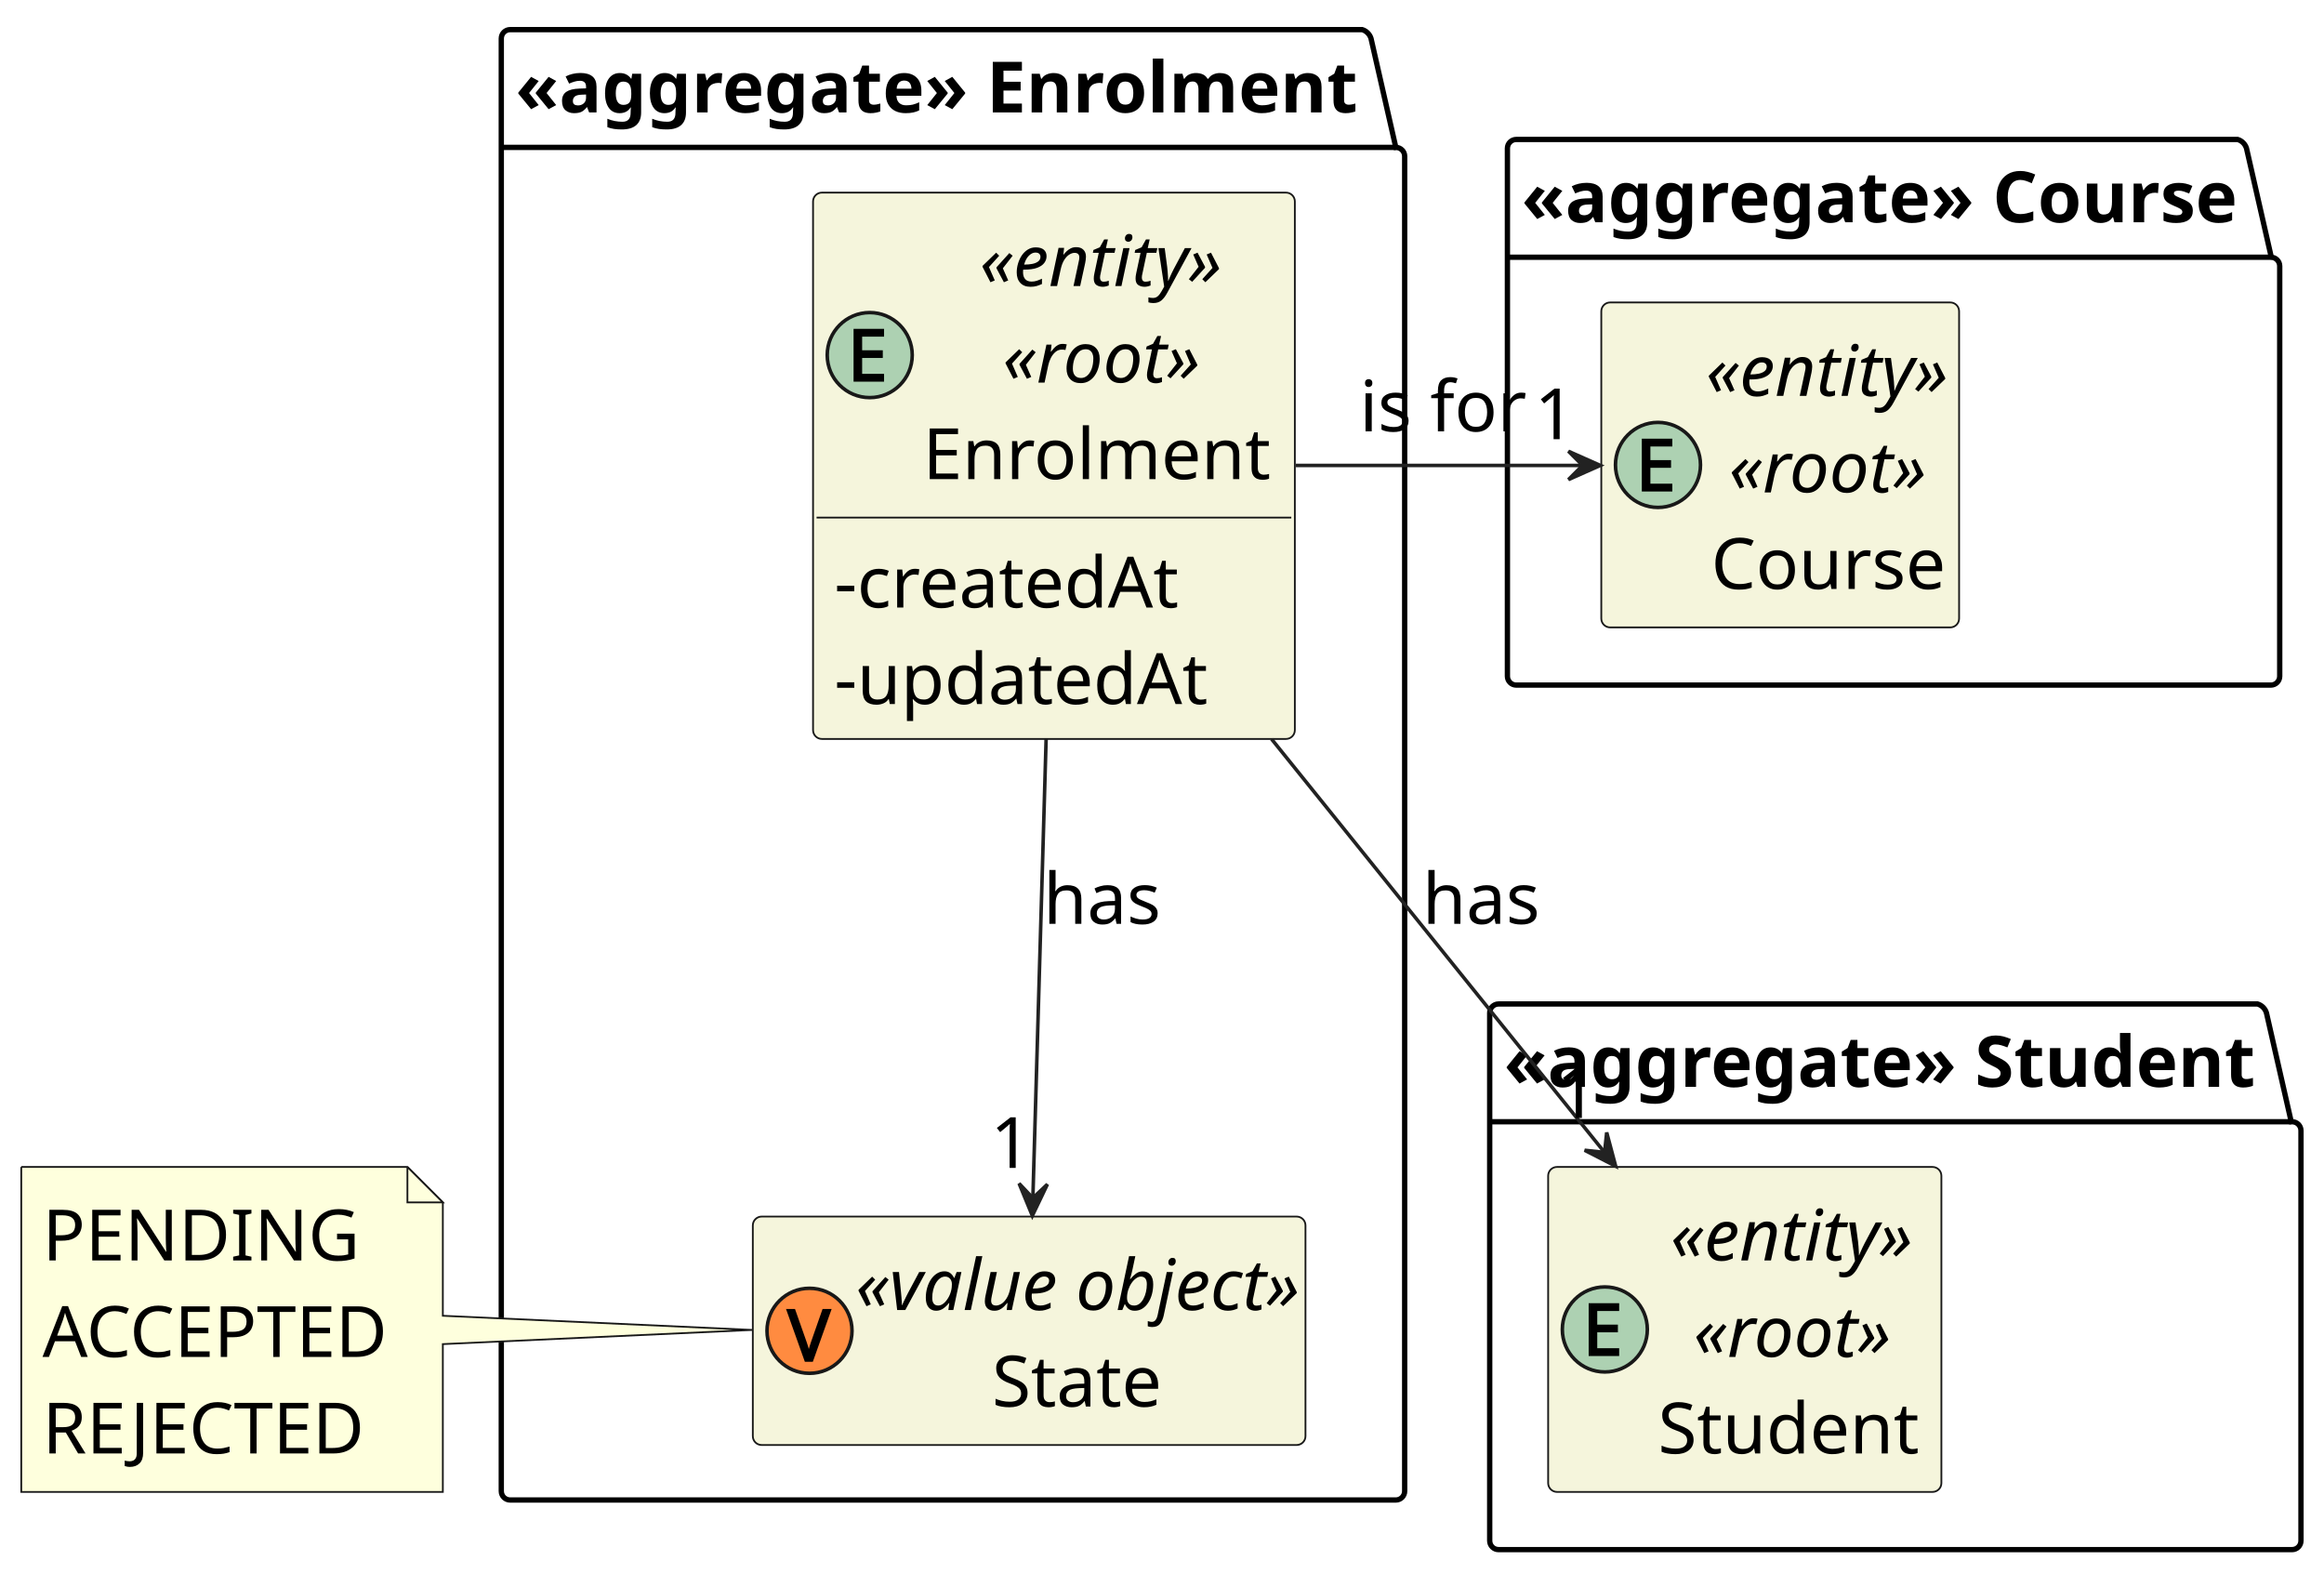
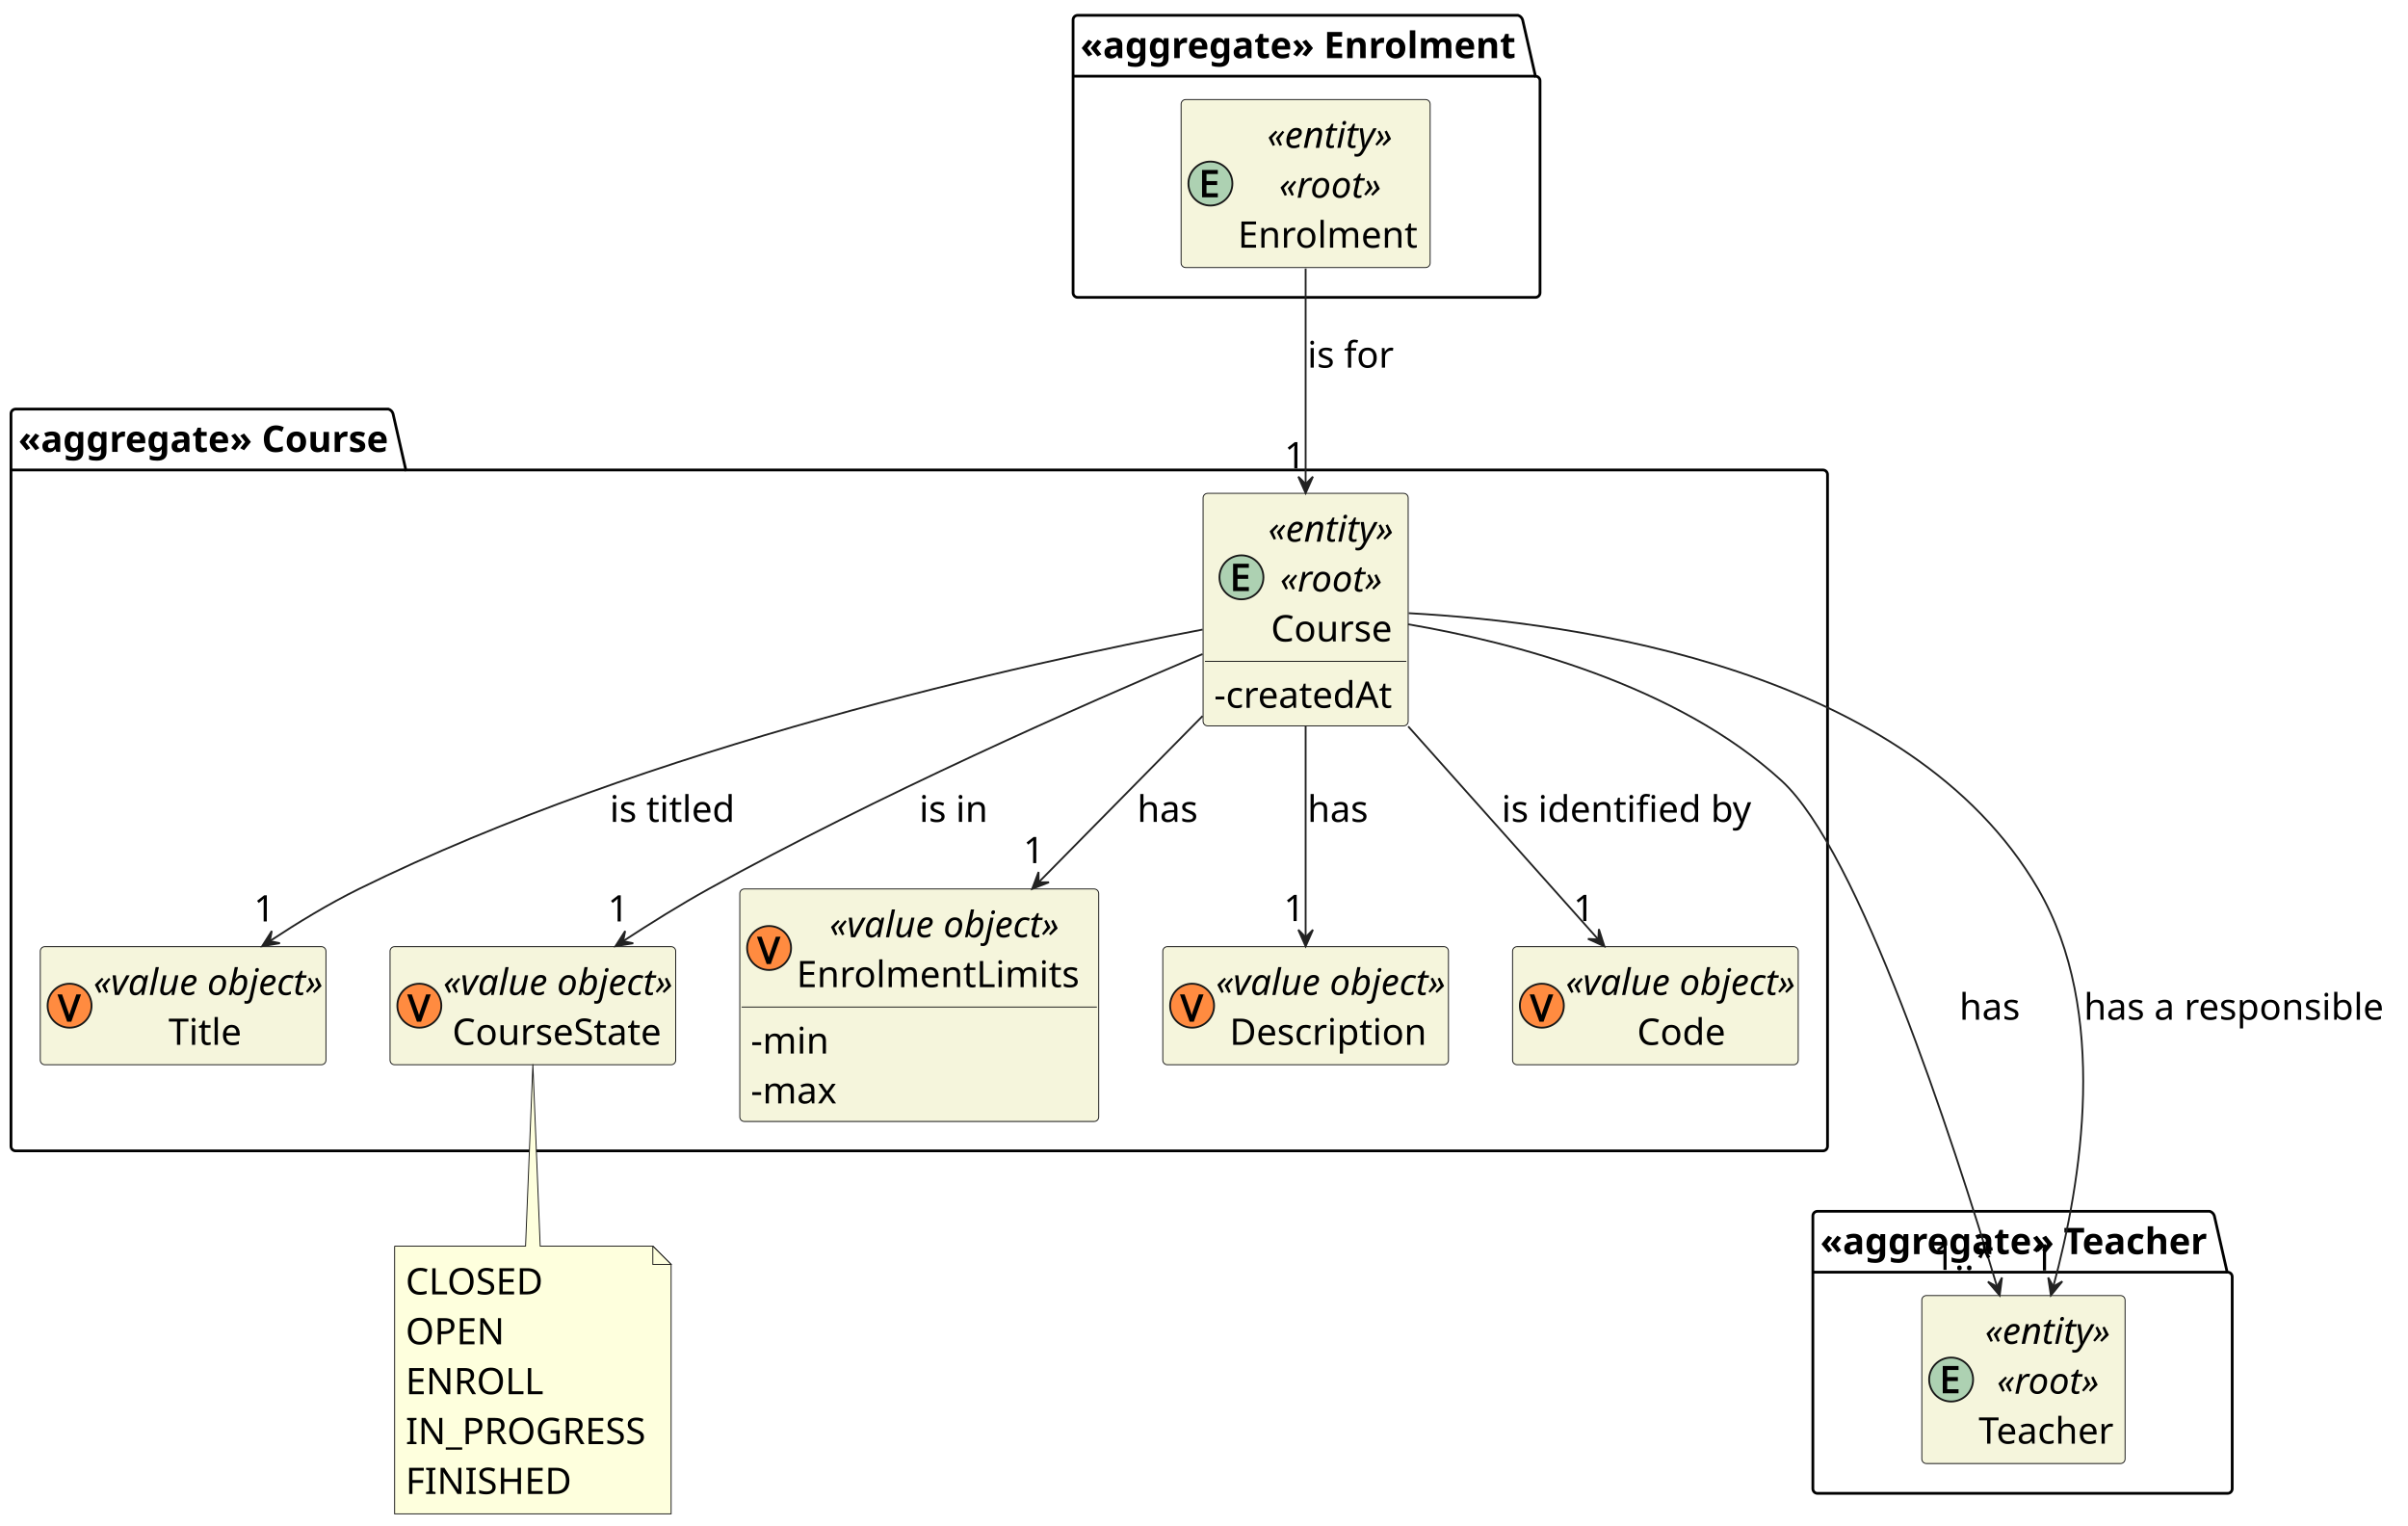
- <svg xmlns="http://www.w3.org/2000/svg" contentStyleType="text/css" height="444px" preserveAspectRatio="none" style="width:656px;height:444px;background:#FFFFFF;" version="1.1" viewBox="0 0 656 444" width="656px" zoomAndPan="magnify">
+ <svg xmlns="http://www.w3.org/2000/svg" contentStyleType="text/css" height="833px" preserveAspectRatio="none" style="width:1315px;height:833px;background:#FFFFFF;" version="1.1" viewBox="0 0 1315 833" width="1315px" zoomAndPan="magnify">
  <defs />
  <g>
+     <g id="cluster_&lt;&lt;aggregate&gt;&gt; Course">
+       <path d="M8.5,223.36 L212.125,223.36 A3.75,3.75 0 0 1 214.625,225.86 L221.625,256.6 L995.5,256.6 A2.5,2.5 0 0 1 998,259.1 L998,625.86 A2.5,2.5 0 0 1 995.5,628.36 L8.5,628.36 A2.5,2.5 0 0 1 6,625.86 L6,225.86 A2.5,2.5 0 0 1 8.5,223.36 " fill="none" style="stroke:#000000;stroke-width:1.5;" />
+       <line style="stroke:#000000;stroke-width:1.5;" x1="6" x2="221.625" y1="256.6" y2="256.6" />
+       <text fill="#000000" font-family="sans-serif" font-size="20" font-weight="bold" lengthAdjust="spacing" textLength="202.625" x="10" y="246.74">«aggregate» Course</text>
+     </g>
    <g id="cluster_&lt;&lt;aggregate&gt;&gt; Enrolment">
-       <path d="M144,8.36 L384.5,8.36 A3.75,3.75 0 0 1 387,10.86 L394,41.6 L394,41.6 A2.5,2.5 0 0 1 396.5,44.1 L396.5,420.86 A2.5,2.5 0 0 1 394,423.36 L144,423.36 A2.5,2.5 0 0 1 141.5,420.86 L141.5,10.86 A2.5,2.5 0 0 1 144,8.36 " fill="none" style="stroke:#000000;stroke-width:1.5;" />
-       <line style="stroke:#000000;stroke-width:1.5;" x1="141.5" x2="394" y1="41.6" y2="41.6" />
-       <text fill="#000000" font-family="sans-serif" font-size="20" font-weight="bold" lengthAdjust="spacing" textLength="239.5" x="145.5" y="31.74">«aggregate» Enrolment</text>
+       <path d="M588.5,8.36 L829,8.36 A3.75,3.75 0 0 1 831.5,10.86 L838.5,41.6 L838.5,41.6 A2.5,2.5 0 0 1 841,44.1 L841,159.86 A2.5,2.5 0 0 1 838.5,162.36 L588.5,162.36 A2.5,2.5 0 0 1 586,159.86 L586,10.86 A2.5,2.5 0 0 1 588.5,8.36 " fill="none" style="stroke:#000000;stroke-width:1.5;" />
+       <line style="stroke:#000000;stroke-width:1.5;" x1="586" x2="838.5" y1="41.6" y2="41.6" />
+       <text fill="#000000" font-family="sans-serif" font-size="20" font-weight="bold" lengthAdjust="spacing" textLength="239.5" x="590" y="31.74">«aggregate» Enrolment</text>
    </g>
-     <g id="cluster_&lt;&lt;aggregate&gt;&gt; Student">
-       <path d="M423,283.36 L637.25,283.36 A3.75,3.75 0 0 1 639.75,285.86 L646.75,316.6 L647,316.6 A2.5,2.5 0 0 1 649.5,319.1 L649.5,434.86 A2.5,2.5 0 0 1 647,437.36 L423,437.36 A2.5,2.5 0 0 1 420.5,434.86 L420.5,285.86 A2.5,2.5 0 0 1 423,283.36 " fill="none" style="stroke:#000000;stroke-width:1.5;" />
-       <line style="stroke:#000000;stroke-width:1.5;" x1="420.5" x2="646.75" y1="316.6" y2="316.6" />
-       <text fill="#000000" font-family="sans-serif" font-size="20" font-weight="bold" lengthAdjust="spacing" textLength="213.25" x="424.5" y="306.74">«aggregate» Student</text>
+     <g id="cluster_&lt;&lt;aggregate&gt;&gt; Teacher">
+       <path d="M992.5,661.36 L1206.75,661.36 A3.75,3.75 0 0 1 1209.25,663.86 L1216.25,694.6 L1216.5,694.6 A2.5,2.5 0 0 1 1219,697.1 L1219,812.86 A2.5,2.5 0 0 1 1216.5,815.36 L992.5,815.36 A2.5,2.5 0 0 1 990,812.86 L990,663.86 A2.5,2.5 0 0 1 992.5,661.36 " fill="none" style="stroke:#000000;stroke-width:1.5;" />
+       <line style="stroke:#000000;stroke-width:1.5;" x1="990" x2="1216.25" y1="694.6" y2="694.6" />
+       <text fill="#000000" font-family="sans-serif" font-size="20" font-weight="bold" lengthAdjust="spacing" textLength="213.25" x="994" y="684.74">«aggregate» Teacher</text>
    </g>
-     <g id="cluster_&lt;&lt;aggregate&gt;&gt; Course">
-       <path d="M428,39.36 L631.625,39.36 A3.75,3.75 0 0 1 634.125,41.86 L641.125,72.6 L641,72.6 A2.5,2.5 0 0 1 643.5,75.1 L643.5,190.86 A2.5,2.5 0 0 1 641,193.36 L428,193.36 A2.5,2.5 0 0 1 425.5,190.86 L425.5,41.86 A2.5,2.5 0 0 1 428,39.36 " fill="none" style="stroke:#000000;stroke-width:1.5;" />
-       <line style="stroke:#000000;stroke-width:1.5;" x1="425.5" x2="641.125" y1="72.6" y2="72.6" />
-       <text fill="#000000" font-family="sans-serif" font-size="20" font-weight="bold" lengthAdjust="spacing" textLength="202.625" x="429.5" y="62.74">«aggregate» Course</text>
+     <g id="elem_Course">
+       <rect codeLine="31" fill="#F5F5DC" height="126.96" id="Course" rx="2.5" ry="2.5" style="stroke:#181818;stroke-width:0.5;" width="112" x="657" y="269.36" />
+       <ellipse cx="677.95" cy="315.22" fill="#ADD1B2" rx="12" ry="12" style="stroke:#181818;stroke-width:1.0;" />
+       <path d="M681.997,322.72 L673.388,322.72 L673.388,307.814 L681.997,307.814 L681.997,310.017 L675.809,310.017 L675.809,313.861 L681.638,313.861 L681.638,316.033 L675.809,316.033 L675.809,320.517 L681.997,320.517 L681.997,322.72 Z " fill="#000000" />
+       <text fill="#000000" font-family="sans-serif" font-size="20" font-style="italic" lengthAdjust="spacing" textLength="70" x="692.55" y="295.74">«entity»</text>
+       <text fill="#000000" font-family="sans-serif" font-size="20" font-style="italic" lengthAdjust="spacing" textLength="57" x="699.05" y="322.98">«root»</text>
+       <text fill="#000000" font-family="sans-serif" font-size="20" lengthAdjust="spacing" textLength="67" x="694.05" y="350.22">Course</text>
+       <line style="stroke:#181818;stroke-width:0.5;" x1="658" x2="768" y1="361.08" y2="361.08" />
+       <text fill="#000000" font-family="sans-serif" font-size="20" lengthAdjust="spacing" textLength="100" x="663" y="386.46">-createdAt</text>
+     </g>
+     <g id="elem_Title">
+       <rect codeLine="47" fill="#F5F5DC" height="64.48" id="Title" rx="2.5" ry="2.5" style="stroke:#181818;stroke-width:0.5;" width="156" x="22" y="516.86" />
+       <ellipse cx="38" cy="549.1" fill="#FF8B40" rx="12" ry="12" style="stroke:#181818;stroke-width:1.0;" />
+       <path d="M44.25,542.944 L38.938,557.85 L36.688,557.85 L31.375,542.944 L33.906,542.944 L37.203,552.303 Q37.422,552.897 37.578,553.444 Q37.75,553.991 37.875,554.491 Q38.016,554.975 37.812,555.022 Q37.594,554.991 37.734,554.475 Q37.875,553.959 38.047,553.428 Q38.219,552.881 38.422,552.272 L41.688,542.944 L44.25,542.944 Z " fill="#000000" />
+       <text fill="#000000" font-family="sans-serif" font-size="20" font-style="italic" lengthAdjust="spacing" textLength="126" x="51" y="543.24">«value object»</text>
+       <text fill="#000000" font-family="sans-serif" font-size="20" lengthAdjust="spacing" textLength="44" x="92" y="570.48">Title</text>
+     </g>
+     <g id="elem_CourseState">
+       <rect codeLine="48" fill="#F5F5DC" height="64.48" id="CourseState" rx="2.5" ry="2.5" style="stroke:#181818;stroke-width:0.5;" width="156" x="213" y="516.86" />
+       <ellipse cx="229" cy="549.1" fill="#FF8B40" rx="12" ry="12" style="stroke:#181818;stroke-width:1.0;" />
+       <path d="M235.25,542.944 L229.938,557.85 L227.688,557.85 L222.375,542.944 L224.906,542.944 L228.203,552.303 Q228.422,552.897 228.578,553.444 Q228.75,553.991 228.875,554.491 Q229.016,554.975 228.812,555.022 Q228.594,554.991 228.734,554.475 Q228.875,553.959 229.047,553.428 Q229.219,552.881 229.422,552.272 L232.688,542.944 L235.25,542.944 Z " fill="#000000" />
+       <text fill="#000000" font-family="sans-serif" font-size="20" font-style="italic" lengthAdjust="spacing" textLength="126" x="242" y="543.24">«value object»</text>
+       <text fill="#000000" font-family="sans-serif" font-size="20" lengthAdjust="spacing" textLength="116" x="247" y="570.48">CourseState</text>
+     </g>
+     <g id="elem_EnrolmentLimits">
+       <rect codeLine="22" fill="#F5F5DC" height="126.96" id="EnrolmentLimits" rx="2.5" ry="2.5" style="stroke:#181818;stroke-width:0.5;" width="196" x="404" y="485.36" />
+       <ellipse cx="420" cy="517.6" fill="#FF8B40" rx="12" ry="12" style="stroke:#181818;stroke-width:1.0;" />
+       <path d="M426.25,511.444 L420.938,526.35 L418.688,526.35 L413.375,511.444 L415.906,511.444 L419.203,520.803 Q419.422,521.397 419.578,521.944 Q419.75,522.491 419.875,522.991 Q420.016,523.475 419.812,523.522 Q419.594,523.491 419.734,522.975 Q419.875,522.459 420.047,521.928 Q420.219,521.381 420.422,520.772 L423.688,511.444 L426.25,511.444 Z " fill="#000000" />
+       <text fill="#000000" font-family="sans-serif" font-size="20" font-style="italic" lengthAdjust="spacing" textLength="126" x="453" y="511.74">«value object»</text>
+       <text fill="#000000" font-family="sans-serif" font-size="20" lengthAdjust="spacing" textLength="162" x="435" y="538.98">EnrolmentLimits</text>
+       <line style="stroke:#181818;stroke-width:0.5;" x1="405" x2="599" y1="549.84" y2="549.84" />
+       <text fill="#000000" font-family="sans-serif" font-size="20" lengthAdjust="spacing" textLength="45" x="410" y="575.22">-min</text>
+       <text fill="#000000" font-family="sans-serif" font-size="20" lengthAdjust="spacing" textLength="48" x="410" y="602.46">-max</text>
+     </g>
+     <g id="elem_Description">
+       <rect codeLine="21" fill="#F5F5DC" height="64.48" id="Description" rx="2.5" ry="2.5" style="stroke:#181818;stroke-width:0.5;" width="156" x="635" y="516.86" />
+       <ellipse cx="651" cy="549.1" fill="#FF8B40" rx="12" ry="12" style="stroke:#181818;stroke-width:1.0;" />
+       <path d="M657.25,542.944 L651.938,557.85 L649.688,557.85 L644.375,542.944 L646.906,542.944 L650.203,552.303 Q650.422,552.897 650.578,553.444 Q650.75,553.991 650.875,554.491 Q651.016,554.975 650.812,555.022 Q650.594,554.991 650.734,554.475 Q650.875,553.959 651.047,553.428 Q651.219,552.881 651.422,552.272 L654.688,542.944 L657.25,542.944 Z " fill="#000000" />
+       <text fill="#000000" font-family="sans-serif" font-size="20" font-style="italic" lengthAdjust="spacing" textLength="126" x="664" y="543.24">«value object»</text>
+       <text fill="#000000" font-family="sans-serif" font-size="20" lengthAdjust="spacing" textLength="111" x="671.5" y="570.48">Description</text>
+     </g>
+     <g id="elem_Code">
+       <rect codeLine="49" fill="#F5F5DC" height="64.48" id="Code" rx="2.5" ry="2.5" style="stroke:#181818;stroke-width:0.5;" width="156" x="826" y="516.86" />
+       <ellipse cx="842" cy="549.1" fill="#FF8B40" rx="12" ry="12" style="stroke:#181818;stroke-width:1.0;" />
+       <path d="M848.25,542.944 L842.938,557.85 L840.688,557.85 L835.375,542.944 L837.906,542.944 L841.203,552.303 Q841.422,552.897 841.578,553.444 Q841.75,553.991 841.875,554.491 Q842.016,554.975 841.812,555.022 Q841.594,554.991 841.734,554.475 Q841.875,553.959 842.047,553.428 Q842.219,552.881 842.422,552.272 L845.688,542.944 L848.25,542.944 Z " fill="#000000" />
+       <text fill="#000000" font-family="sans-serif" font-size="20" font-style="italic" lengthAdjust="spacing" textLength="126" x="855" y="543.24">«value object»</text>
+       <text fill="#000000" font-family="sans-serif" font-size="20" lengthAdjust="spacing" textLength="48" x="894" y="570.48">Code</text>
    </g>
    <g id="elem_Enrolment">
-       <rect codeLine="16" fill="#F5F5DC" height="154.2" id="Enrolment" rx="2.5" ry="2.5" style="stroke:#181818;stroke-width:0.5;" width="136" x="229.5" y="54.36" />
-       <ellipse cx="245.5" cy="100.22" fill="#ADD1B2" rx="12" ry="12" style="stroke:#181818;stroke-width:1.0;" />
-       <path d="M249.547,107.72 L240.938,107.72 L240.938,92.814 L249.547,92.814 L249.547,95.017 L243.359,95.017 L243.359,98.861 L249.188,98.861 L249.188,101.032 L243.359,101.032 L243.359,105.517 L249.547,105.517 L249.547,107.72 Z " fill="#000000" />
-       <text fill="#000000" font-family="sans-serif" font-size="20" font-style="italic" lengthAdjust="spacing" textLength="70" x="276.5" y="80.74">«entity»</text>
-       <text fill="#000000" font-family="sans-serif" font-size="20" font-style="italic" lengthAdjust="spacing" textLength="57" x="283" y="107.98">«root»</text>
-       <text fill="#000000" font-family="sans-serif" font-size="20" lengthAdjust="spacing" textLength="102" x="260.5" y="135.22">Enrolment</text>
-       <line style="stroke:#181818;stroke-width:0.5;" x1="230.5" x2="364.5" y1="146.08" y2="146.08" />
-       <text fill="#000000" font-family="sans-serif" font-size="20" lengthAdjust="spacing" textLength="100" x="235.5" y="171.46">-createdAt</text>
-       <text fill="#000000" font-family="sans-serif" font-size="20" lengthAdjust="spacing" textLength="110" x="235.5" y="198.7">-updatedAt</text>
+       <rect codeLine="35" fill="#F5F5DC" height="91.72" id="Enrolment" rx="2.5" ry="2.5" style="stroke:#181818;stroke-width:0.5;" width="136" x="645" y="54.36" />
+       <ellipse cx="661" cy="100.22" fill="#ADD1B2" rx="12" ry="12" style="stroke:#181818;stroke-width:1.0;" />
+       <path d="M665.047,107.72 L656.438,107.72 L656.438,92.814 L665.047,92.814 L665.047,95.017 L658.859,95.017 L658.859,98.861 L664.688,98.861 L664.688,101.032 L658.859,101.032 L658.859,105.517 L665.047,105.517 L665.047,107.72 Z " fill="#000000" />
+       <text fill="#000000" font-family="sans-serif" font-size="20" font-style="italic" lengthAdjust="spacing" textLength="70" x="692" y="80.74">«entity»</text>
+       <text fill="#000000" font-family="sans-serif" font-size="20" font-style="italic" lengthAdjust="spacing" textLength="57" x="698.5" y="107.98">«root»</text>
+       <text fill="#000000" font-family="sans-serif" font-size="20" lengthAdjust="spacing" textLength="102" x="676" y="135.22">Enrolment</text>
    </g>
-     <g id="elem_State">
-       <rect codeLine="37" fill="#F5F5DC" height="64.48" id="State" rx="2.5" ry="2.5" style="stroke:#181818;stroke-width:0.5;" width="156" x="212.5" y="343.36" />
-       <ellipse cx="228.5" cy="375.6" fill="#FF8B40" rx="12" ry="12" style="stroke:#181818;stroke-width:1.0;" />
-       <path d="M234.75,369.444 L229.438,384.35 L227.188,384.35 L221.875,369.444 L224.406,369.444 L227.703,378.803 Q227.922,379.397 228.078,379.944 Q228.25,380.491 228.375,380.991 Q228.516,381.475 228.312,381.522 Q228.094,381.491 228.234,380.975 Q228.375,380.459 228.547,379.928 Q228.719,379.381 228.922,378.772 L232.188,369.444 L234.75,369.444 Z " fill="#000000" />
-       <text fill="#000000" font-family="sans-serif" font-size="20" font-style="italic" lengthAdjust="spacing" textLength="126" x="241.5" y="369.74">«value object»</text>
-       <text fill="#000000" font-family="sans-serif" font-size="20" lengthAdjust="spacing" textLength="49" x="280" y="396.98">State</text>
+     <g id="elem_Teacher">
+       <rect codeLine="42" fill="#F5F5DC" height="91.72" id="Teacher" rx="2.5" ry="2.5" style="stroke:#181818;stroke-width:0.5;" width="111" x="1049.5" y="707.36" />
+       <ellipse cx="1065.5" cy="753.22" fill="#ADD1B2" rx="12" ry="12" style="stroke:#181818;stroke-width:1.0;" />
+       <path d="M1069.547,760.72 L1060.938,760.72 L1060.938,745.814 L1069.547,745.814 L1069.547,748.017 L1063.359,748.017 L1063.359,751.861 L1069.188,751.861 L1069.188,754.033 L1063.359,754.033 L1063.359,758.517 L1069.547,758.517 L1069.547,760.72 Z " fill="#000000" />
+       <text fill="#000000" font-family="sans-serif" font-size="20" font-style="italic" lengthAdjust="spacing" textLength="70" x="1084" y="733.74">«entity»</text>
+       <text fill="#000000" font-family="sans-serif" font-size="20" font-style="italic" lengthAdjust="spacing" textLength="57" x="1090.5" y="760.98">«root»</text>
+       <text fill="#000000" font-family="sans-serif" font-size="20" lengthAdjust="spacing" textLength="77" x="1080.5" y="788.22">Teacher</text>
    </g>
-     <g id="elem_Student">
-       <rect codeLine="26" fill="#F5F5DC" height="91.72" id="Student" rx="2.5" ry="2.5" style="stroke:#181818;stroke-width:0.5;" width="111" x="437" y="329.36" />
-       <ellipse cx="453" cy="375.22" fill="#ADD1B2" rx="12" ry="12" style="stroke:#181818;stroke-width:1.0;" />
-       <path d="M457.047,382.72 L448.438,382.72 L448.438,367.814 L457.047,367.814 L457.047,370.017 L450.859,370.017 L450.859,373.861 L456.688,373.861 L456.688,376.033 L450.859,376.033 L450.859,380.517 L457.047,380.517 L457.047,382.72 Z " fill="#000000" />
-       <text fill="#000000" font-family="sans-serif" font-size="20" font-style="italic" lengthAdjust="spacing" textLength="70" x="471.5" y="355.74">«entity»</text>
-       <text fill="#000000" font-family="sans-serif" font-size="20" font-style="italic" lengthAdjust="spacing" textLength="57" x="478" y="382.98">«root»</text>
-       <text fill="#000000" font-family="sans-serif" font-size="20" lengthAdjust="spacing" textLength="77" x="468" y="410.22">Student</text>
+     <g id="elem_GMN13">
+       <path d="M215.5,680.36 L215.5,826.56 A0,0 0 0 0 215.5,826.56 L366.5,826.56 A0,0 0 0 0 366.5,826.56 L366.5,690.36 L356.5,680.36 L295,680.36 L291,581.06 L287,680.36 L215.5,680.36 A0,0 0 0 0 215.5,680.36 " fill="#FEFFDD" style="stroke:#181818;stroke-width:0.5;" />
+       <path d="M356.5,680.36 L356.5,690.36 L366.5,690.36 L356.5,680.36 " fill="#FEFFDD" style="stroke:#181818;stroke-width:0.5;" />
+       <text fill="#000000" font-family="sans-serif" font-size="20" lengthAdjust="spacing" textLength="74" x="221.5" y="706.74">CLOSED</text>
+       <text fill="#000000" font-family="sans-serif" font-size="20" lengthAdjust="spacing" textLength="54" x="221.5" y="733.98">OPEN</text>
+       <text fill="#000000" font-family="sans-serif" font-size="20" lengthAdjust="spacing" textLength="76" x="221.5" y="761.22">ENROLL</text>
+       <text fill="#000000" font-family="sans-serif" font-size="20" lengthAdjust="spacing" textLength="130" x="221.5" y="788.46">IN_PROGRESS</text>
+       <text fill="#000000" font-family="sans-serif" font-size="20" lengthAdjust="spacing" textLength="92" x="221.5" y="815.7">FINISHED</text>
    </g>
-     <g id="elem_Course">
-       <rect codeLine="34" fill="#F5F5DC" height="91.72" id="Course" rx="2.5" ry="2.5" style="stroke:#181818;stroke-width:0.5;" width="101" x="452" y="85.36" />
-       <ellipse cx="468" cy="131.22" fill="#ADD1B2" rx="12" ry="12" style="stroke:#181818;stroke-width:1.0;" />
-       <path d="M472.047,138.72 L463.438,138.72 L463.438,123.814 L472.047,123.814 L472.047,126.017 L465.859,126.017 L465.859,129.861 L471.688,129.861 L471.688,132.032 L465.859,132.032 L465.859,136.517 L472.047,136.517 L472.047,138.72 Z " fill="#000000" />
-       <text fill="#000000" font-family="sans-serif" font-size="20" font-style="italic" lengthAdjust="spacing" textLength="70" x="481.5" y="111.74">«entity»</text>
-       <text fill="#000000" font-family="sans-serif" font-size="20" font-style="italic" lengthAdjust="spacing" textLength="57" x="488" y="138.98">«root»</text>
-       <text fill="#000000" font-family="sans-serif" font-size="20" lengthAdjust="spacing" textLength="67" x="483" y="166.22">Course</text>
+     <g id="link_Course_Title">
+       <path codeLine="51" d="M656.73,343.74 C559.18,362.28 353.97,407.6 196,485.36 C179.53,493.47 162.45,503.86 147.35,513.83 " fill="none" id="Course-to-Title" style="stroke:#222222;stroke-width:1.0;" />
+       <polygon fill="#222222" points="143.14,516.62,152.851,514.979,147.307,513.856,148.429,508.312,143.14,516.62" style="stroke:#222222;stroke-width:1.0;" />
+       <text fill="#000000" font-family="sans-serif" font-size="20" lengthAdjust="spacing" textLength="73" x="333" y="448.74">is titled</text>
+       <text fill="#000000" font-family="sans-serif" font-size="20" lengthAdjust="spacing" textLength="11" x="138.609" y="503.118">1</text>
    </g>
-     <g id="elem_GMN9">
-       <path d="M6,329.36 L6,421.08 A0,0 0 0 0 6,421.08 L125,421.08 A0,0 0 0 0 125,421.08 L125,379.36 L212.4,375.36 L125,371.36 L125,339.36 L115,329.36 L6,329.36 A0,0 0 0 0 6,329.36 " fill="#FEFFDD" style="stroke:#181818;stroke-width:0.5;" />
-       <path d="M115,329.36 L115,339.36 L125,339.36 L115,329.36 " fill="#FEFFDD" style="stroke:#181818;stroke-width:0.5;" />
-       <text fill="#000000" font-family="sans-serif" font-size="20" lengthAdjust="spacing" textLength="90" x="12" y="355.74">PENDING</text>
-       <text fill="#000000" font-family="sans-serif" font-size="20" lengthAdjust="spacing" textLength="98" x="12" y="382.98">ACCEPTED</text>
-       <text fill="#000000" font-family="sans-serif" font-size="20" lengthAdjust="spacing" textLength="90" x="12" y="410.22">REJECTED</text>
+     <g id="link_Course_Teacher">
+       <path codeLine="52" d="M769.01,340.86 C826.58,350.74 915.69,373.85 973,426.36 C1015.02,464.86 1065.93,620.52 1090.44,702.03 " fill="none" id="Course-to-Teacher" style="stroke:#222222;stroke-width:1.0;" />
+       <polygon fill="#222222" points="1092.01,707.29,1093.276,697.523,1090.584,702.498,1085.609,699.805,1092.01,707.29" style="stroke:#222222;stroke-width:1.0;" />
+       <text fill="#000000" font-family="sans-serif" font-size="20" lengthAdjust="spacing" textLength="34" x="1070" y="556.74">has</text>
+       <text fill="#000000" font-family="sans-serif" font-size="20" lengthAdjust="spacing" textLength="32" x="1055.933" y="693.33">1..*</text>
    </g>
-     <g id="link_Enrolment_State">
-       <path codeLine="44" d="M295.29,208.6 C294.05,251.73 292.54,303.7 291.56,337.81 " fill="none" id="Enrolment-to-State" style="stroke:#222222;stroke-width:1.0;" />
-       <polygon fill="#222222" points="291.4,343.13,295.655,334.248,291.543,338.132,287.659,334.019,291.4,343.13" style="stroke:#222222;stroke-width:1.0;" />
-       <text fill="#000000" font-family="sans-serif" font-size="20" lengthAdjust="spacing" textLength="34" x="294.5" y="260.74">has</text>
-       <text fill="#000000" font-family="sans-serif" font-size="20" lengthAdjust="spacing" textLength="11" x="279.609" y="329.63">1</text>
+     <g id="link_Course_Teacher">
+       <path codeLine="53" d="M769.28,334.79 C861.89,339.84 1043.11,365.36 1113,485.36 C1151.97,552.27 1136.7,645.47 1121.37,702.21 " fill="none" id="Course-to-Teacher-1" style="stroke:#222222;stroke-width:1.0;" />
+       <polygon fill="#222222" points="1119.98,707.25,1126.23,699.638,1121.31,702.43,1118.518,697.51,1119.98,707.25" style="stroke:#222222;stroke-width:1.0;" />
+       <text fill="#000000" font-family="sans-serif" font-size="20" lengthAdjust="spacing" textLength="169" x="1138" y="556.74">has a responsible</text>
+       <text fill="#000000" font-family="sans-serif" font-size="20" lengthAdjust="spacing" textLength="11" x="1110.254" y="693.655">1</text>
    </g>
-     <g id="link_Enrolment_Student">
-       <path codeLine="46" d="M358.93,208.6 C389.61,246.67 425.84,291.63 452.82,325.12 " fill="none" id="Enrolment-to-Student" style="stroke:#222222;stroke-width:1.0;" />
-       <polygon fill="#222222" points="456.06,329.14,453.527,319.622,452.923,325.247,447.298,324.642,456.06,329.14" style="stroke:#222222;stroke-width:1.0;" />
-       <text fill="#000000" font-family="sans-serif" font-size="20" lengthAdjust="spacing" textLength="34" x="401.5" y="260.74">has</text>
-       <text fill="#000000" font-family="sans-serif" font-size="20" lengthAdjust="spacing" textLength="11" x="439.424" y="315.53">1</text>
+     <g id="link_Course_CourseState">
+       <path codeLine="54" d="M656.72,357.12 C590.78,385.03 478.84,434.46 387,485.36 C371.55,493.92 355.27,504.07 340.59,513.66 " fill="none" id="Course-to-CourseState" style="stroke:#222222;stroke-width:1.0;" />
+       <polygon fill="#222222" points="336.09,516.62,345.806,515.01,340.265,513.87,341.406,508.329,336.09,516.62" style="stroke:#222222;stroke-width:1.0;" />
+       <text fill="#000000" font-family="sans-serif" font-size="20" lengthAdjust="spacing" textLength="40" x="502" y="448.74">is in</text>
+       <text fill="#000000" font-family="sans-serif" font-size="20" lengthAdjust="spacing" textLength="11" x="331.894" y="503.118">1</text>
+     </g>
+     <g id="link_Course_Description">
+       <path codeLine="55" d="M713,396.62 C713,433.93 713,479.94 713,511.36 " fill="none" id="Course-to-Description" style="stroke:#222222;stroke-width:1.0;" />
+       <polygon fill="#222222" points="713,516.66,717,507.66,713,511.66,709,507.66,713,516.66" style="stroke:#222222;stroke-width:1.0;" />
+       <text fill="#000000" font-family="sans-serif" font-size="20" lengthAdjust="spacing" textLength="34" x="714" y="448.74">has</text>
+       <text fill="#000000" font-family="sans-serif" font-size="20" lengthAdjust="spacing" textLength="11" x="701.02" y="502.878">1</text>
+     </g>
+     <g id="link_Course_EnrolmentLimits">
+       <path codeLine="56" d="M656.73,390.93 C629.28,418.77 596.09,452.44 567.5,481.43 " fill="none" id="Course-to-EnrolmentLimits" style="stroke:#222222;stroke-width:1.0;" />
+       <polygon fill="#222222" points="563.67,485.31,572.841,481.719,567.184,481.753,567.15,476.096,563.67,485.31" style="stroke:#222222;stroke-width:1.0;" />
+       <text fill="#000000" font-family="sans-serif" font-size="20" lengthAdjust="spacing" textLength="34" x="621" y="448.74">has</text>
+       <text fill="#000000" font-family="sans-serif" font-size="20" lengthAdjust="spacing" textLength="11" x="558.814" y="471.278">1</text>
+     </g>
+     <g id="link_Course_Code">
+       <path codeLine="57" d="M769.02,396.62 C802.86,434.55 844.74,481.47 872.8,512.9 " fill="none" id="Course-to-Code" style="stroke:#222222;stroke-width:1.0;" />
+       <polygon fill="#222222" points="876.15,516.66,873.14,507.282,872.82,512.93,867.172,512.61,876.15,516.66" style="stroke:#222222;stroke-width:1.0;" />
+       <text fill="#000000" font-family="sans-serif" font-size="20" lengthAdjust="spacing" textLength="144" x="820" y="448.74">is identified by</text>
+       <text fill="#000000" font-family="sans-serif" font-size="20" lengthAdjust="spacing" textLength="11" x="859.21" y="502.878">1</text>
    </g>
    <g id="link_Enrolment_Course">
-       <path codeLine="47" d="M365.76,131.36 C391.97,131.36 421.55,131.36 446.48,131.36 " fill="none" id="Enrolment-to-Course" style="stroke:#222222;stroke-width:1.0;" />
-       <polygon fill="#222222" points="451.72,131.36,442.72,127.36,446.72,131.36,442.72,135.36,451.72,131.36" style="stroke:#222222;stroke-width:1.0;" />
-       <text fill="#000000" font-family="sans-serif" font-size="20" lengthAdjust="spacing" textLength="50" x="383.75" y="121.74">is for</text>
-       <text fill="#000000" font-family="sans-serif" font-size="20" lengthAdjust="spacing" textLength="11" x="433.157" y="123.961">1</text>
+       <path codeLine="59" d="M713,146.62 C713,180.13 713,226.33 713,264.2 " fill="none" id="Enrolment-to-Course" style="stroke:#222222;stroke-width:1.0;" />
+       <polygon fill="#222222" points="713,269.25,717,260.25,713,264.25,709,260.25,713,269.25" style="stroke:#222222;stroke-width:1.0;" />
+       <text fill="#000000" font-family="sans-serif" font-size="20" lengthAdjust="spacing" textLength="50" x="714" y="200.74">is for</text>
+       <text fill="#000000" font-family="sans-serif" font-size="20" lengthAdjust="spacing" textLength="11" x="701.433" y="255.692">1</text>
    </g>
  </g>
</svg>
